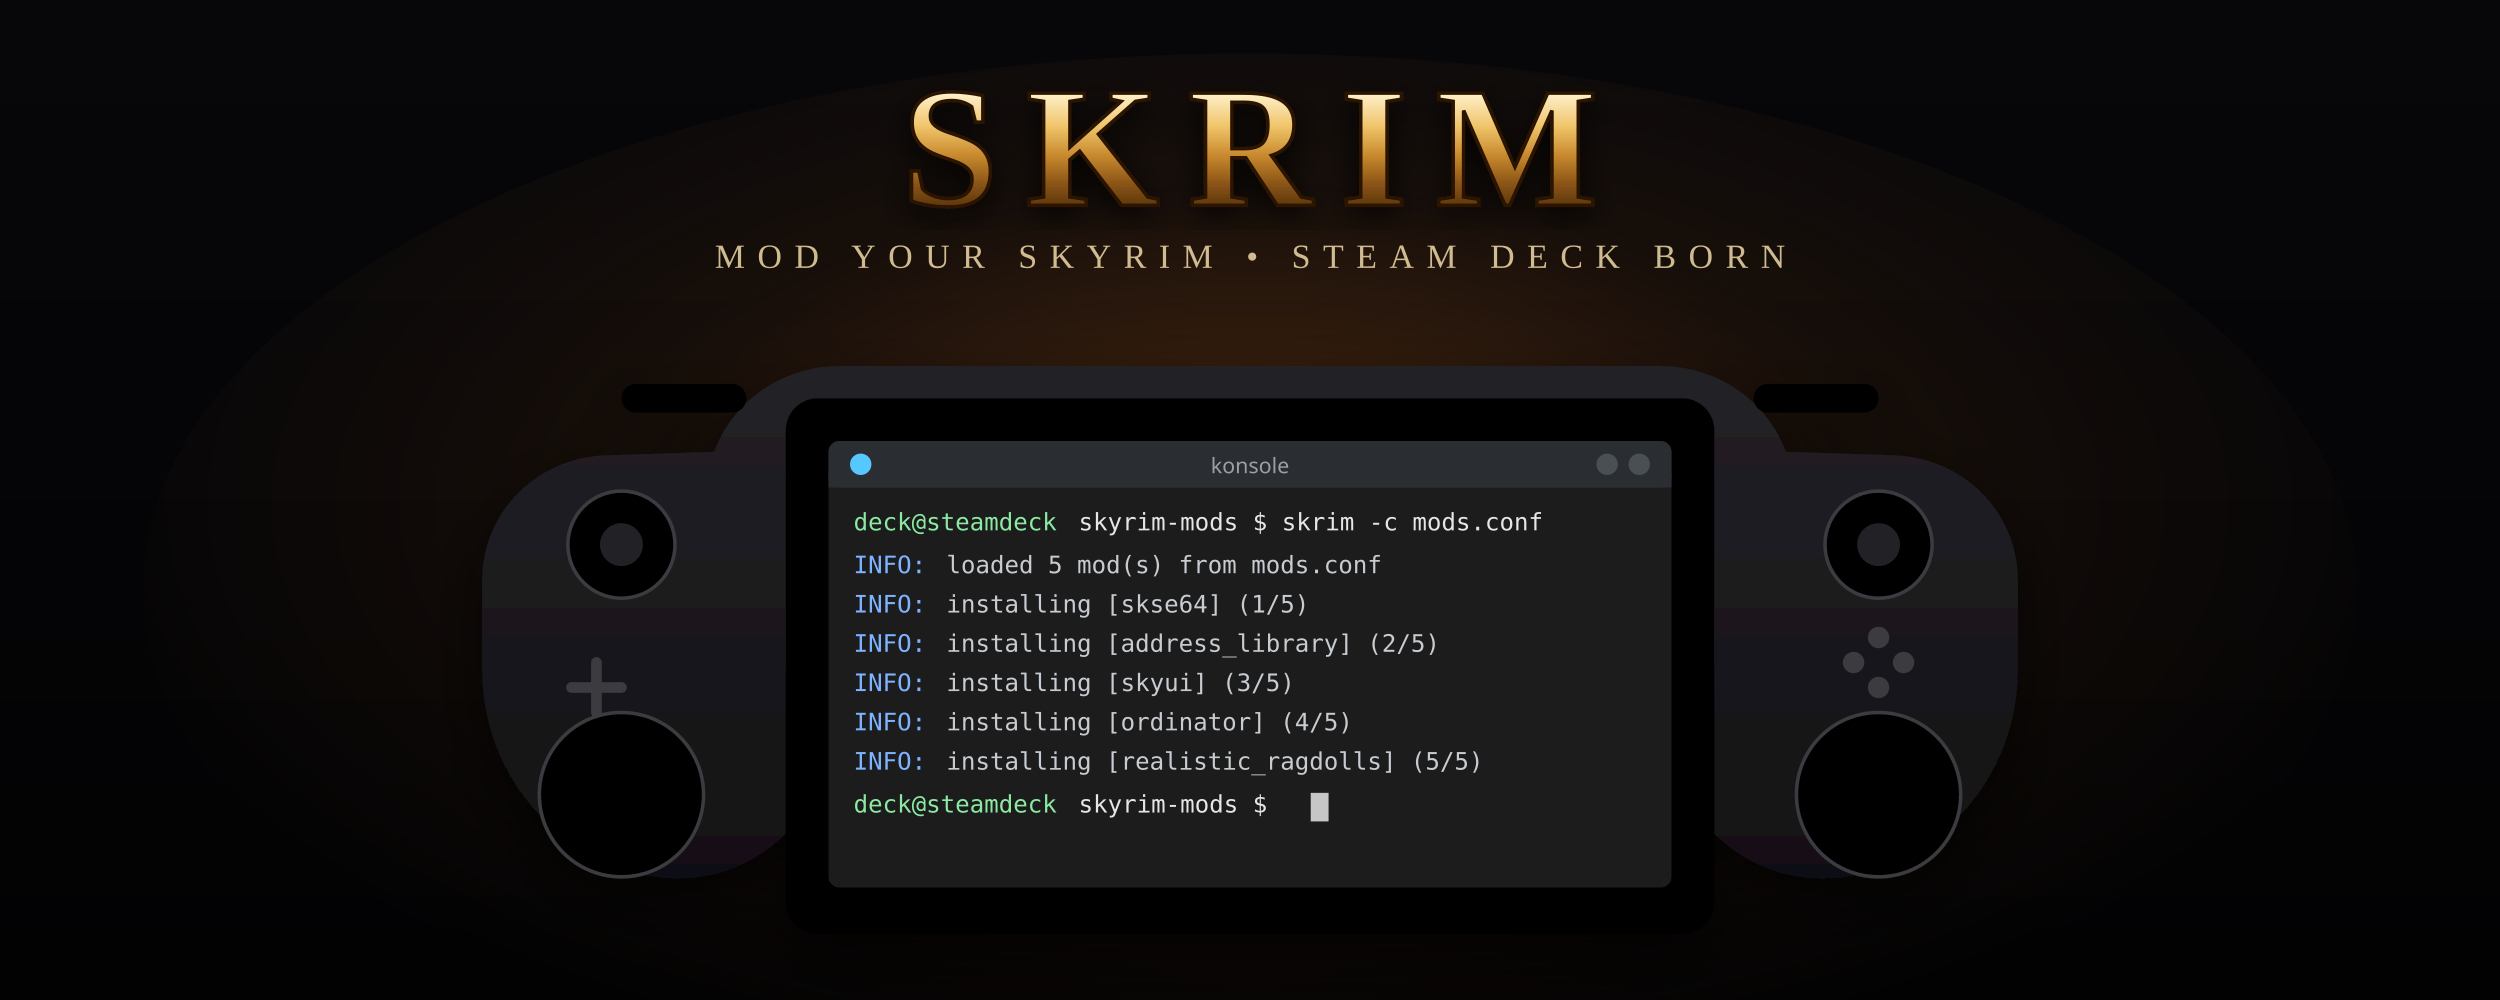
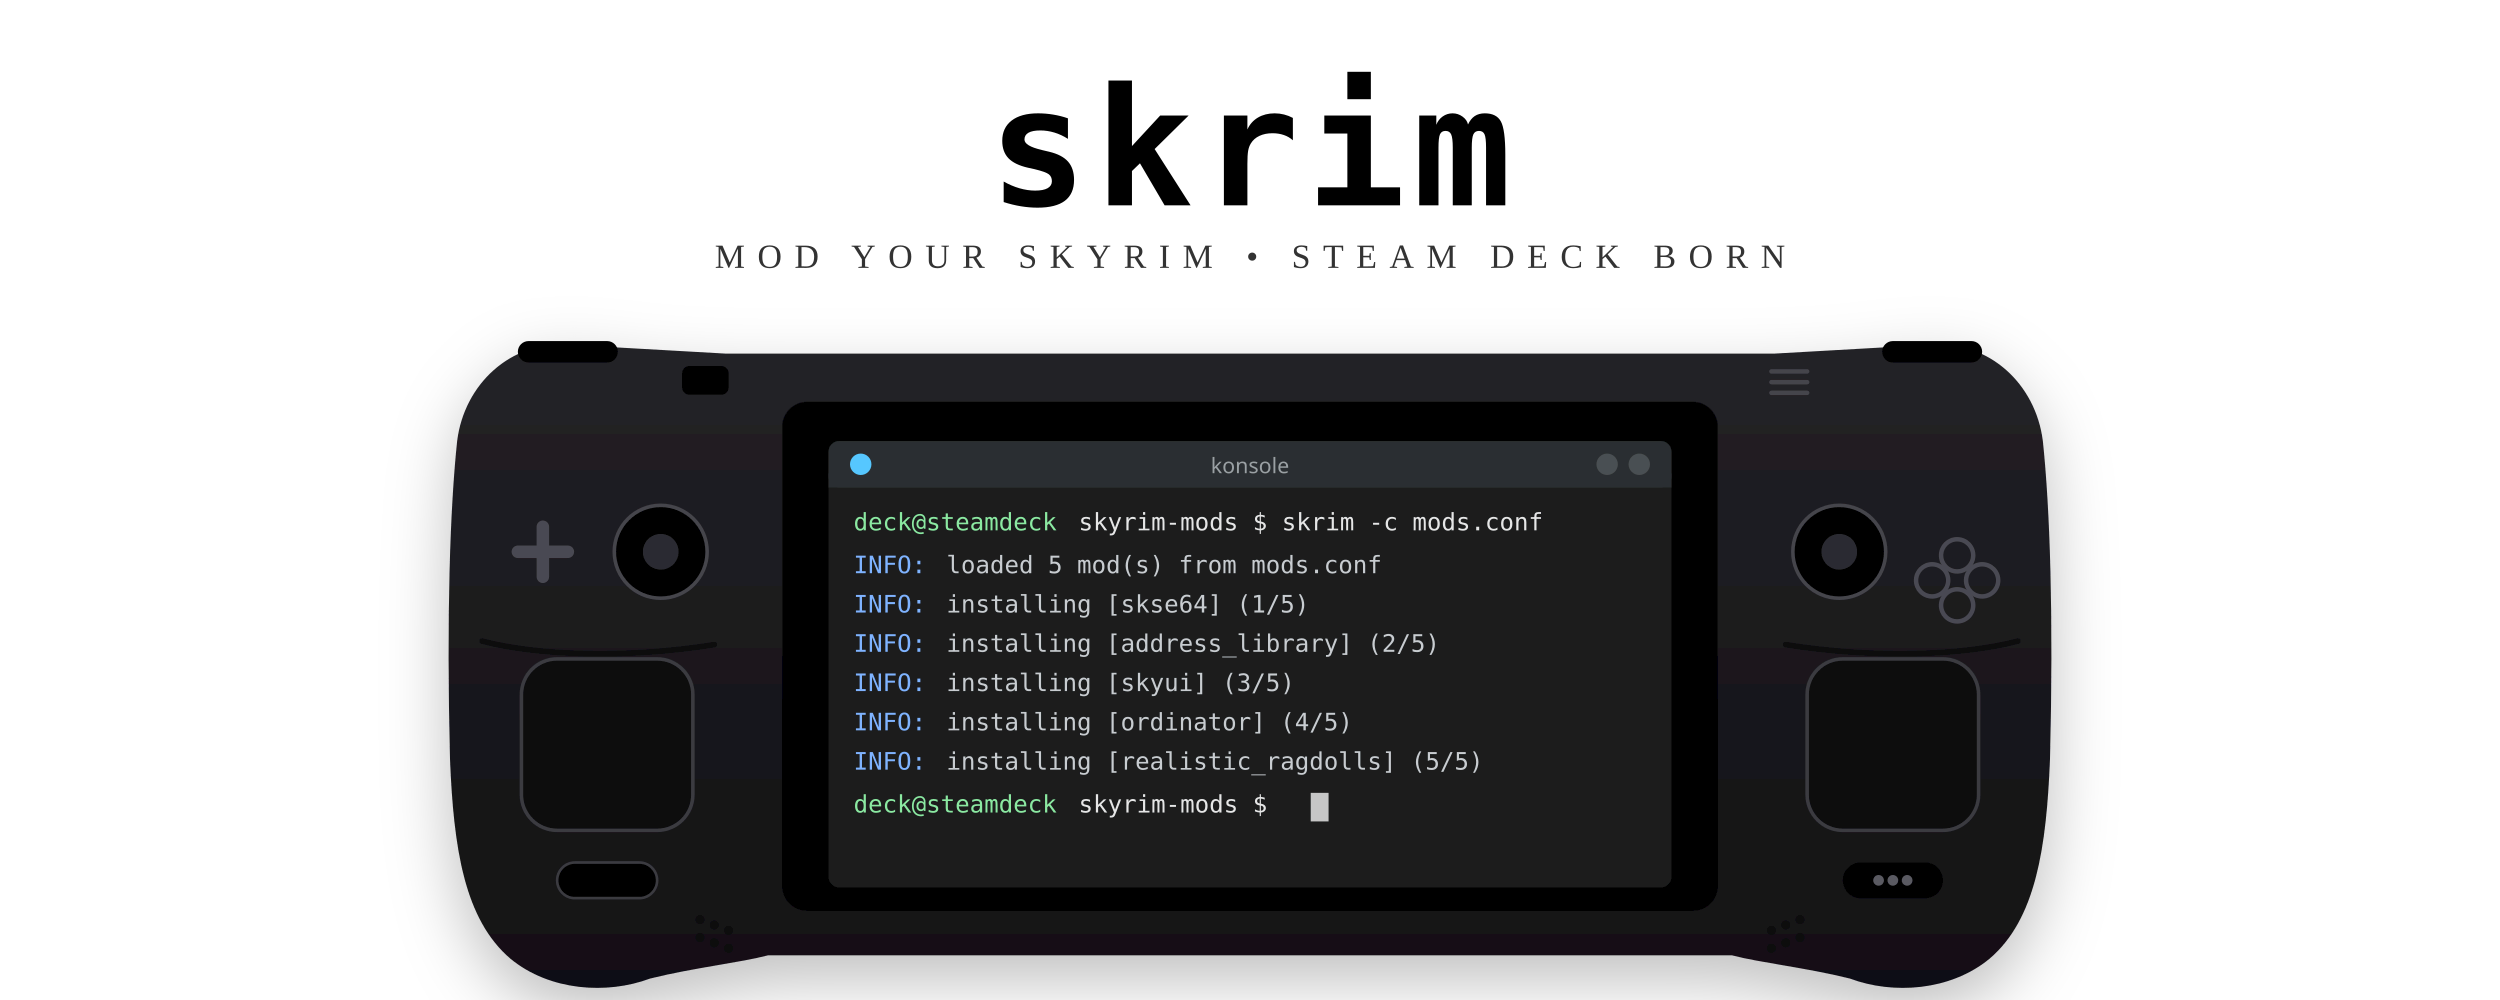
<svg xmlns="http://www.w3.org/2000/svg" viewBox="0 0 1400 560" width="1400" height="560">
  <defs>
-     <linearGradient id="bg" x1="0" y1="0" x2="0" y2="1">
-       <stop offset="0%" stop-color="#07070a" />
-       <stop offset="100%" stop-color="#020203" />
-     </linearGradient>
-     <radialGradient id="glow" cx="50%" cy="42%" r="55%">
-       <stop offset="0%" stop-color="#c96a1e" stop-opacity="0.35" />
-       <stop offset="55%" stop-color="#c96a1e" stop-opacity="0.08" />
-       <stop offset="100%" stop-color="#c96a1e" stop-opacity="0" />
-     </radialGradient>
-     <linearGradient id="gold" x1="0" y1="0" x2="0" y2="1">
-       <stop offset="0%" stop-color="#fff3cf" />
-       <stop offset="30%" stop-color="#f0c46a" />
-       <stop offset="55%" stop-color="#c98a2e" />
-       <stop offset="80%" stop-color="#8a5416" />
-       <stop offset="100%" stop-color="#5c360c" />
-     </linearGradient>
    <linearGradient id="deckBody" x1="0" y1="0" x2="0" y2="1">
      <stop offset="0%" stop-color="#232227" />
      <stop offset="100%" stop-color="#111013" />
    </linearGradient>
    <linearGradient id="screenBezel" x1="0" y1="0" x2="0" y2="1">
      <stop offset="0%" stop-color="#050506" />
      <stop offset="100%" stop-color="#000000" />
    </linearGradient>
-     <filter id="titleShadow" x="-20%" y="-20%" width="140%" height="140%">
-       <feDropShadow dx="0" dy="6" stdDeviation="9" flood-color="#000000" flood-opacity="0.85" />
-     </filter>
    <filter id="softShadow" x="-30%" y="-30%" width="160%" height="160%">
-       <feDropShadow dx="0" dy="14" stdDeviation="18" flood-color="#000000" flood-opacity="0.6" />
+       <feDropShadow dx="0" dy="14" stdDeviation="18" flood-color="#000000" flood-opacity="0.25" />
    </filter>
  </defs>
-   <rect x="0" y="0" width="1400" height="560" fill="url(#bg)" />
-   <ellipse cx="700" cy="330" rx="620" ry="300" fill="url(#glow)" />
-   <text x="700" y="115" text-anchor="middle" font-family="Cinzel, 'Trajan Pro', Georgia, 'Times New Roman', serif" font-size="96" font-weight="700" letter-spacing="16" fill="url(#gold)" stroke="#2a1204" stroke-width="2" filter="url(#titleShadow)">SKRIM</text>
-   <text x="700" y="150" text-anchor="middle" font-family="Cinzel, Georgia, 'Times New Roman', serif" font-size="19" letter-spacing="7" fill="#f0d9a8" opacity="0.85">MOD YOUR SKYRIM • STEAM DECK BORN</text>
+   <rect x="0" y="0" width="1400" height="560" fill="#ffffff" />
+   <text x="700" y="115" text-anchor="middle" font-family="Monaco, 'JetBrains Mono', 'DejaVu Sans Mono', 'Courier New', monospace" font-size="92" font-weight="700" letter-spacing="4" fill="#000000">skrim</text>
+   <text x="700" y="150" text-anchor="middle" font-family="Cinzel, Georgia, 'Times New Roman', serif" font-size="19" letter-spacing="7" fill="#000000" opacity="0.8">MOD YOUR SKYRIM • STEAM DECK BORN</text>
  <g transform="translate(700,365)" filter="url(#softShadow)">
-     <path fill="url(#deckBody)" d="       M -430,-40       C -430,-78 -400,-108 -362,-110       L -300,-112       C -290,-140 -262,-160 -230,-160       L 230,-160       C 262,-160 290,-140 300,-112       L 362,-110       C 400,-108 430,-78 430,-40       L 430,10       C 430,60 400,102 356,120       C 316,136 274,124 250,90       L 236,68       C 220,44 -220,44 -236,68       L -250,90       C -274,124 -316,136 -356,120       C -400,102 -430,60 -430,10       Z" />
-     <rect x="-352" y="-150" width="70" height="16" rx="8" fill="#000000" />
-     <rect x="282" y="-150" width="70" height="16" rx="8" fill="#000000" />
-     <circle cx="-352" cy="-60" r="30" fill="#000000" />
-     <circle cx="-352" cy="-60" r="30" fill="none" stroke="#3a3a40" stroke-width="2" />
-     <circle cx="-352" cy="-60" r="12" fill="#232227" />
-     <g stroke="#3a3a40" stroke-width="6" stroke-linecap="round">
-       <line x1="-380" y1="20" x2="-352" y2="20" />
-       <line x1="-366" y1="6" x2="-366" y2="34" />
+     <path fill="url(#deckBody)" d="       M -270,-145       C -270,-158 -280,-166 -294,-167       L -382,-172       C -414,-174 -440,-150 -444,-118       C -448,-80 -450,-20 -448,60       C -446,110 -440,150 -414,172       C -392,190 -360,192 -336,183       C -312,177 -285,174 -270,170       L -270,-145 Z       M 270,-145       C 270,-158 280,-166 294,-167       L 382,-172       C 414,-174 440,-150 444,-118       C 448,-80 450,-20 448,60       C 446,110 440,150 414,172       C 392,190 360,192 336,183       C 312,177 285,174 270,170       L 270,-145 Z       M -294,-167 L 294,-167 C 280,-166 270,-158 270,-145 L 270,170 L -270,170 L -270,-145 C -270,-158 -280,-166 -294,-167 Z" />
+     <g fill="none" stroke="#050506" stroke-width="3" stroke-linecap="round" opacity="0.8">
+       <path d="M -430,-6 C -400,2 -350,4 -300,-4" />
+       <path d="M 430,-6 C 400,2 350,4 300,-4" />
    </g>
-     <circle cx="-352" cy="80" r="46" fill="#000000" />
-     <circle cx="-352" cy="80" r="46" fill="none" stroke="#3a3a40" stroke-width="2" />
-     <circle cx="352" cy="-60" r="30" fill="#000000" />
-     <circle cx="352" cy="-60" r="30" fill="none" stroke="#3a3a40" stroke-width="2" />
-     <circle cx="352" cy="-60" r="12" fill="#232227" />
-     <g fill="#3a3a40">
-       <circle cx="366" cy="6" r="6" />
-       <circle cx="338" cy="6" r="6" />
-       <circle cx="352" cy="-8" r="6" />
-       <circle cx="352" cy="20" r="6" />
+     <rect x="-410" y="-174" width="56" height="12" rx="6" fill="#000000" />
+     <rect x="354" y="-174" width="56" height="12" rx="6" fill="#000000" />
+     <rect x="-318" y="-160" width="26" height="16" rx="4" fill="#000000" />
+     <g fill="none" stroke="#45454c" stroke-width="2.5" stroke-linecap="round">
+       <line x1="292" y1="-157" x2="312" y2="-157" />
+       <line x1="292" y1="-151" x2="312" y2="-151" />
+       <line x1="292" y1="-145" x2="312" y2="-145" />
    </g>
-     <circle cx="352" cy="80" r="46" fill="#000000" />
-     <circle cx="352" cy="80" r="46" fill="none" stroke="#3a3a40" stroke-width="2" />
-     <rect x="-260" y="-142" width="520" height="300" rx="18" fill="url(#screenBezel)" />
+     <g stroke="#4a4a52" stroke-width="7" stroke-linecap="round">
+       <line x1="-410" y1="-56" x2="-382" y2="-56" />
+       <line x1="-396" y1="-70" x2="-396" y2="-42" />
+     </g>
+     <circle cx="-330" cy="-56" r="26" fill="#000000" />
+     <circle cx="-330" cy="-56" r="26" fill="none" stroke="#45454c" stroke-width="2" />
+     <circle cx="-330" cy="-56" r="10" fill="#2c2c32" />
+     <circle cx="330" cy="-56" r="26" fill="#000000" />
+     <circle cx="330" cy="-56" r="26" fill="none" stroke="#45454c" stroke-width="2" />
+     <circle cx="330" cy="-56" r="10" fill="#2c2c32" />
+     <g fill="none" stroke="#4a4a52" stroke-width="2.5">
+       <circle cx="410" cy="-40" r="9" />
+       <circle cx="382" cy="-40" r="9" />
+       <circle cx="396" cy="-54" r="9" />
+       <circle cx="396" cy="-26" r="9" />
+     </g>
+     <rect x="-408" y="4" width="96" height="96" rx="20" fill="#0a0a0c" />
+     <rect x="-408" y="4" width="96" height="96" rx="20" fill="none" stroke="#3a3a40" stroke-width="2" />
+     <rect x="312" y="4" width="96" height="96" rx="20" fill="#0a0a0c" />
+     <rect x="312" y="4" width="96" height="96" rx="20" fill="none" stroke="#3a3a40" stroke-width="2" />
+     <rect x="-388" y="118" width="56" height="20" rx="10" fill="#000000" />
+     <rect x="-388" y="118" width="56" height="20" rx="10" fill="none" stroke="#3a3a40" stroke-width="1.5" />
+     <rect x="332" y="118" width="56" height="20" rx="10" fill="#000000" />
+     <g fill="#5a5a62">
+       <circle cx="352" cy="128" r="3" />
+       <circle cx="360" cy="128" r="3" />
+       <circle cx="368" cy="128" r="3" />
+     </g>
+     <g fill="#000000" opacity="0.55">
+       <circle cx="-308" cy="150" r="2.4" />
+       <circle cx="-300" cy="153" r="2.4" />
+       <circle cx="-292" cy="156" r="2.4" />
+       <circle cx="-308" cy="160" r="2.4" />
+       <circle cx="-300" cy="163" r="2.4" />
+       <circle cx="-292" cy="166" r="2.4" />
+       <circle cx="308" cy="150" r="2.4" />
+       <circle cx="300" cy="153" r="2.4" />
+       <circle cx="292" cy="156" r="2.4" />
+       <circle cx="308" cy="160" r="2.4" />
+       <circle cx="300" cy="163" r="2.4" />
+       <circle cx="292" cy="166" r="2.4" />
+     </g>
+     <rect x="-262" y="-140" width="524" height="285" rx="14" fill="url(#screenBezel)" />
    <g transform="translate(-236,-118)">
      <rect x="0" y="0" width="472" height="250" rx="6" fill="#1b1d1e" />
      <rect x="0" y="0" width="472" height="26" rx="6" fill="#2a2e30" />
      <rect x="0" y="18" width="472" height="8" fill="#2a2e30" />
      <circle cx="18" cy="13" r="6" fill="#57c7ff" />
      <text x="236" y="18" text-anchor="middle" font-family="Sans" font-size="12" fill="#9aa0a4">konsole</text>
      <circle cx="436" cy="13" r="6" fill="#4a4f52" />
      <circle cx="454" cy="13" r="6" fill="#4a4f52" />
      <g font-family="'DejaVu Sans Mono','Courier New',monospace" font-size="13.5">
        <text x="14" y="50" fill="#8be9a1">deck@steamdeck</text>
        <text x="140" y="50" fill="#e6e6e6">skyrim-mods $ skrim -c mods.conf</text>
        <text x="14" y="74" fill="#7fb3ff">INFO:</text>
        <text x="66" y="74" fill="#c8ccd0">loaded 5 mod(s) from mods.conf</text>
        <text x="14" y="96" fill="#7fb3ff">INFO:</text>
        <text x="66" y="96" fill="#c8ccd0">installing [skse64] (1/5)</text>
        <text x="14" y="118" fill="#7fb3ff">INFO:</text>
        <text x="66" y="118" fill="#c8ccd0">installing [address_library] (2/5)</text>
        <text x="14" y="140" fill="#7fb3ff">INFO:</text>
        <text x="66" y="140" fill="#c8ccd0">installing [skyui] (3/5)</text>
        <text x="14" y="162" fill="#7fb3ff">INFO:</text>
        <text x="66" y="162" fill="#c8ccd0">installing [ordinator] (4/5)</text>
        <text x="14" y="184" fill="#7fb3ff">INFO:</text>
        <text x="66" y="184" fill="#c8ccd0">installing [realistic_ragdolls] (5/5)</text>
        <text x="14" y="208" fill="#8be9a1">deck@steamdeck</text>
        <text x="140" y="208" fill="#e6e6e6">skyrim-mods $</text>
        <rect x="270" y="197" width="10" height="16" fill="#d8d8d8" opacity="0.9" />
      </g>
    </g>
  </g>
</svg>
